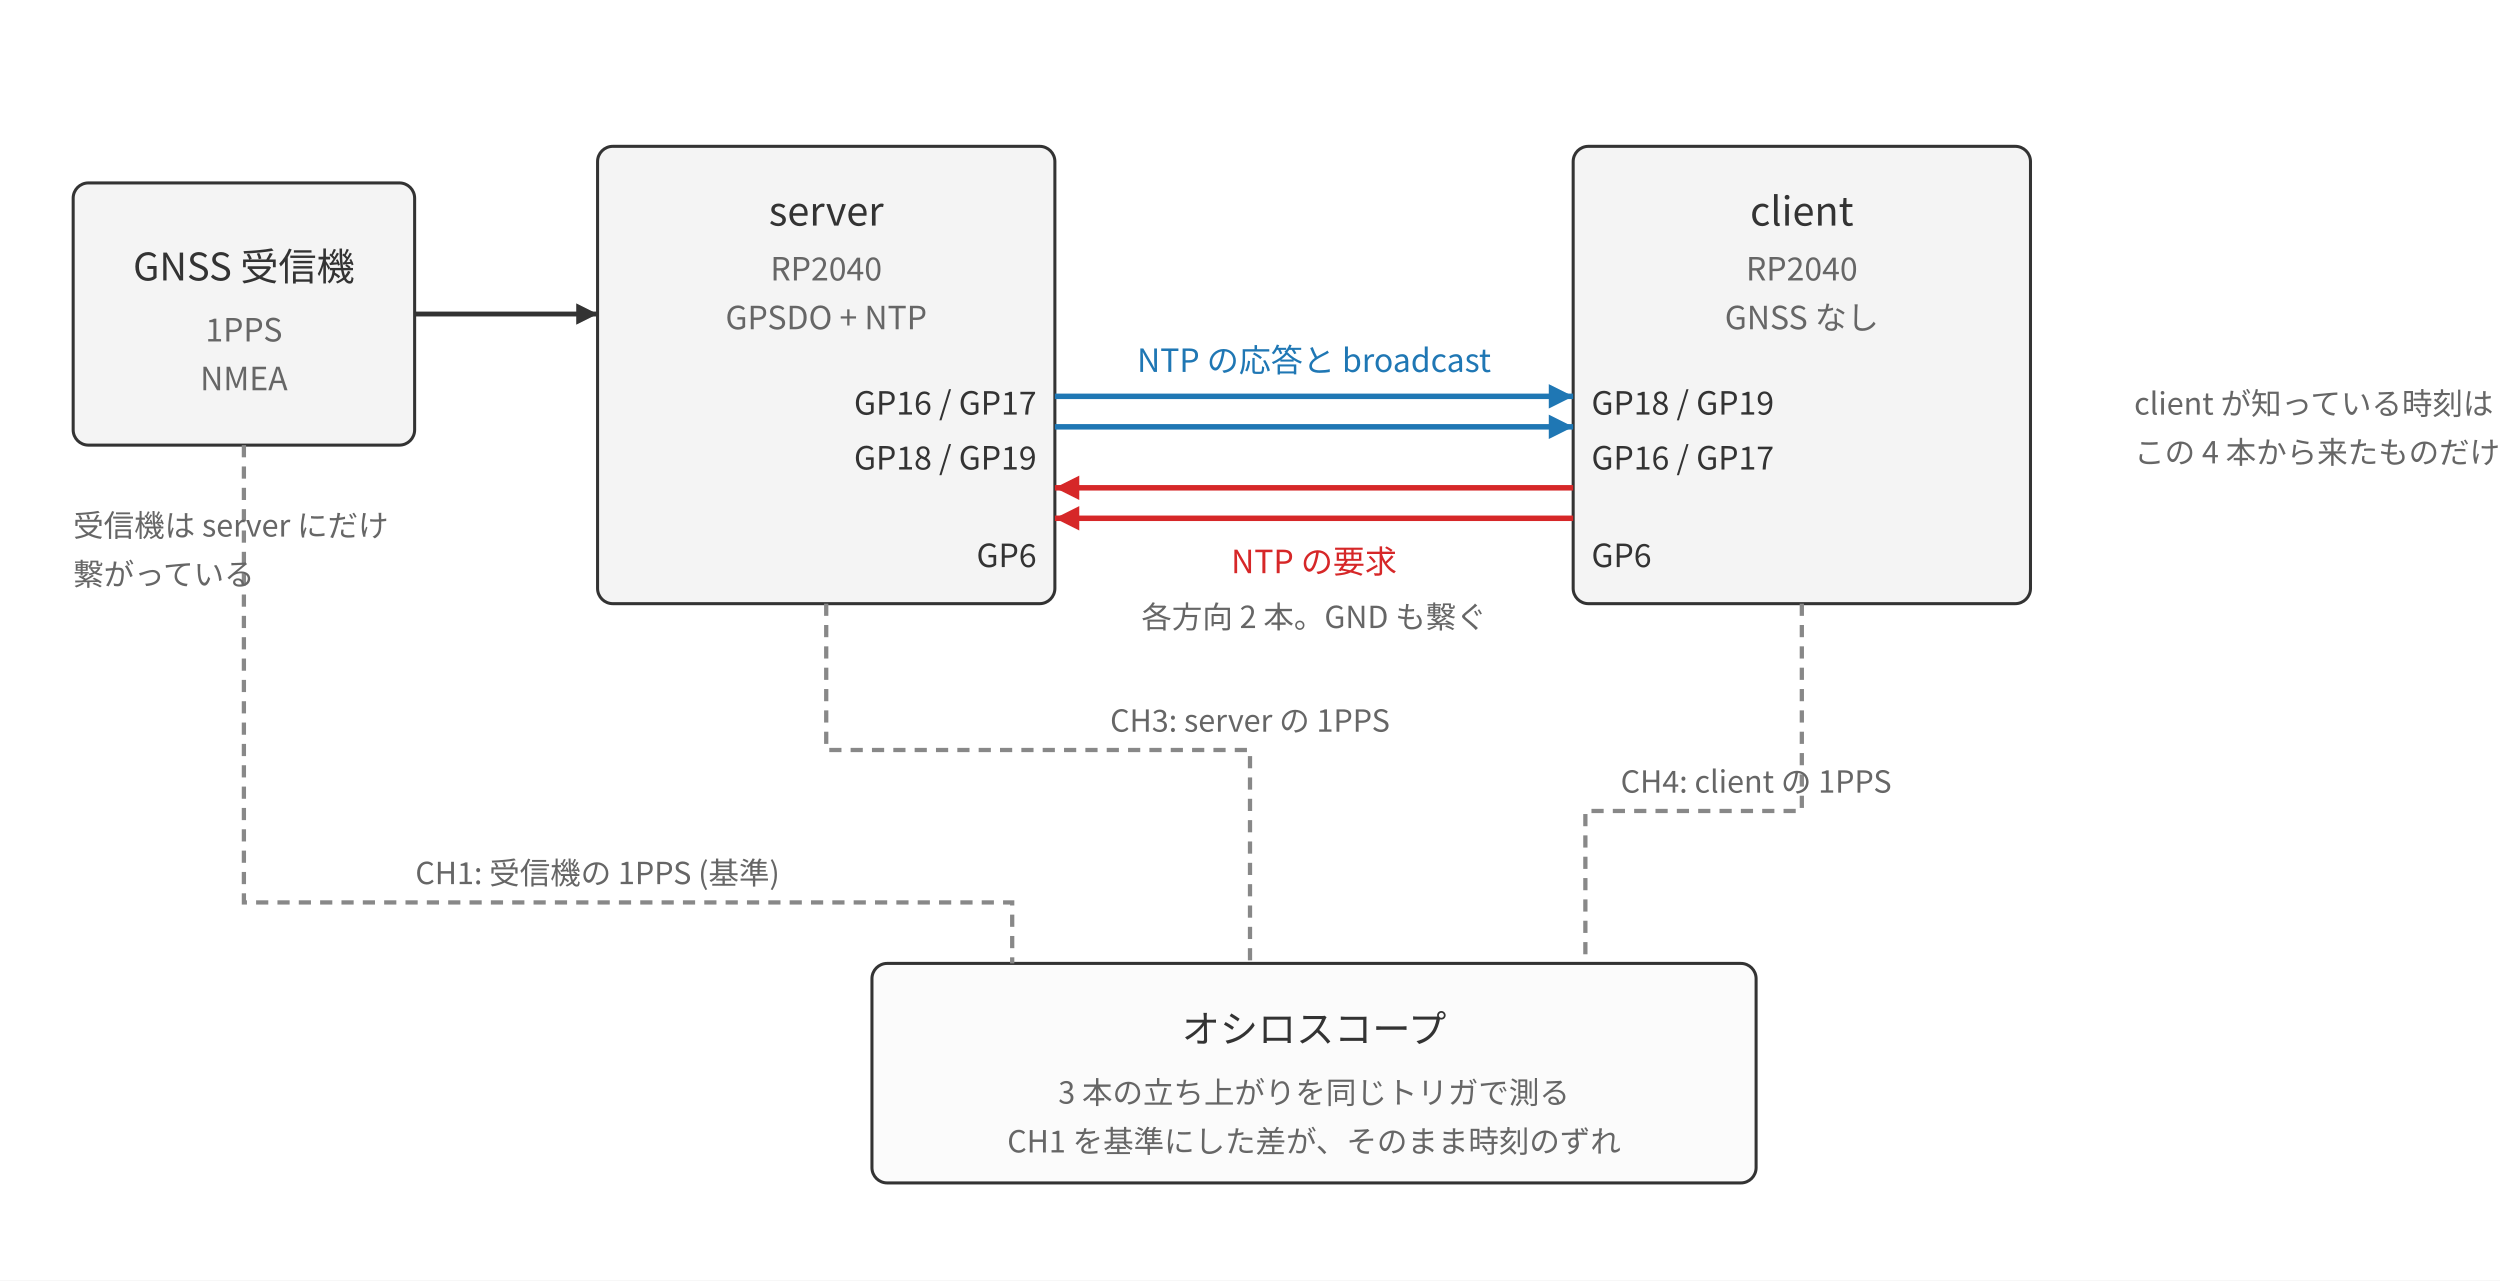
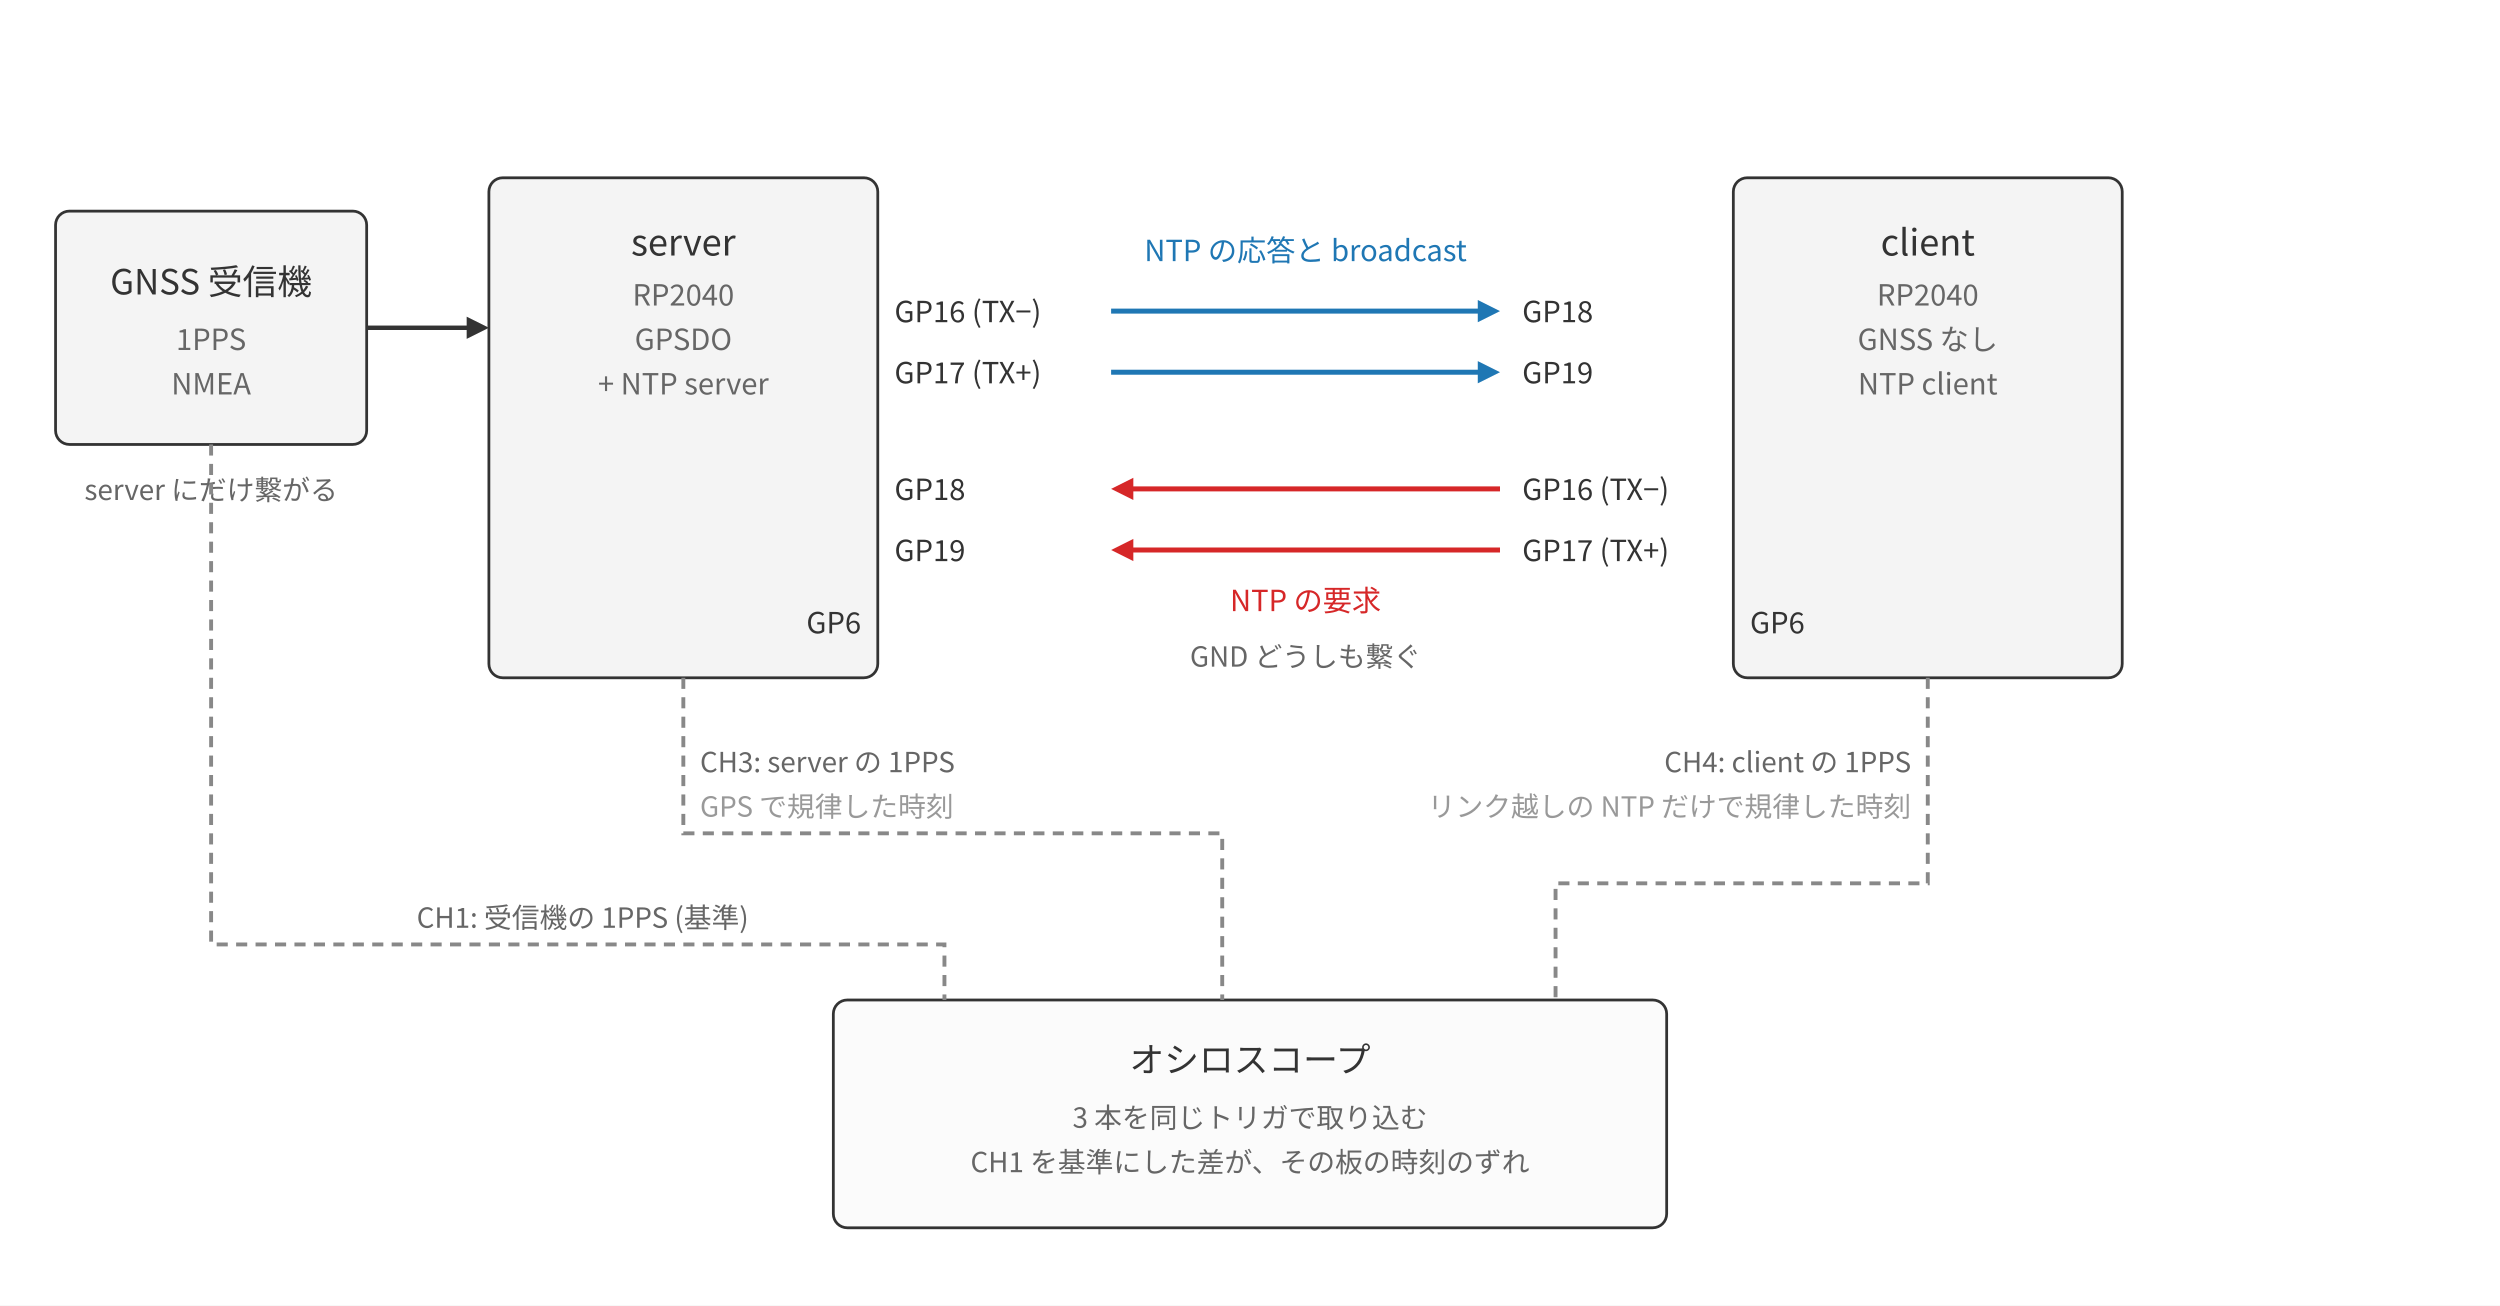
- <svg xmlns="http://www.w3.org/2000/svg" viewBox="0 0 820 420" width="820" height="420" font-family="'Hiragino Sans','Noto Sans CJK JP','Noto Sans JP','Yu Gothic',Meiryo,sans-serif" role="img" aria-label="RP2040 を 2 枚、各方向 2 本ずつの GPIO で直結する。server は GNSS 受信機から 1PPS と NMEA を受け、client は何も持たない。両方の GP6 に出る 1PPS と受信機の 1PPS を、オシロの 3 チャネルで見る">
-   <rect width="820" height="420" fill="#ffffff" />
-   <rect x="24" y="60" width="112" height="86" rx="5" fill="#f4f4f4" stroke="#333" />
-   <text x="80" y="92" font-size="12.5" fill="#333" text-anchor="middle">GNSS 受信機</text>
-   <text x="80" y="112" font-size="10.5" fill="#666" text-anchor="middle">1PPS</text>
-   <text x="80" y="128" font-size="10.5" fill="#666" text-anchor="middle">NMEA</text>
-   <line x1="136" y1="103" x2="196" y2="103" stroke="#333" stroke-width="1.6" />
-   <polygon points="196,103 189,99.5 189,106.5" fill="#333" />
-   <rect x="196" y="48" width="150" height="150" rx="5" fill="#f4f4f4" stroke="#333" />
-   <text x="271" y="74" font-size="13" fill="#333" text-anchor="middle">server</text>
-   <text x="271" y="92" font-size="10.5" fill="#666" text-anchor="middle">RP2040</text>
-   <text x="271" y="108" font-size="10.5" fill="#666" text-anchor="middle">GPSDO + NTP</text>
-   <text x="340" y="136" font-size="10.5" fill="#333" text-anchor="end">GP16 / GP17</text>
-   <text x="340" y="154" font-size="10.5" fill="#333" text-anchor="end">GP18 / GP19</text>
-   <text x="340" y="186" font-size="10.5" fill="#333" text-anchor="end">GP6</text>
-   <rect x="516" y="48" width="150" height="150" rx="5" fill="#f4f4f4" stroke="#333" />
-   <text x="591" y="74" font-size="13" fill="#333" text-anchor="middle">client</text>
-   <text x="591" y="92" font-size="10.5" fill="#666" text-anchor="middle">RP2040</text>
-   <text x="591" y="108" font-size="10.5" fill="#666" text-anchor="middle">GNSS なし</text>
-   <text x="522" y="136" font-size="10.5" fill="#333" text-anchor="start">GP18 / GP19</text>
-   <text x="522" y="154" font-size="10.5" fill="#333" text-anchor="start">GP16 / GP17</text>
-   <text x="522" y="186" font-size="10.5" fill="#333" text-anchor="start">GP6</text>
-   <line x1="346" y1="130" x2="516" y2="130" stroke="#1f77b4" stroke-width="1.8" />
-   <polygon points="516,130 508,126 508,134" fill="#1f77b4" />
-   <line x1="346" y1="140" x2="516" y2="140" stroke="#1f77b4" stroke-width="1.8" />
-   <polygon points="516,140 508,136 508,144" fill="#1f77b4" />
-   <text x="431" y="122" font-size="10.5" fill="#1f77b4" text-anchor="middle">NTP の応答と broadcast</text>
-   <line x1="516" y1="160" x2="346" y2="160" stroke="#d62728" stroke-width="1.8" />
-   <polygon points="346,160 354,156 354,164" fill="#d62728" />
-   <line x1="516" y1="170" x2="346" y2="170" stroke="#d62728" stroke-width="1.8" />
-   <polygon points="346,170 354,166 354,174" fill="#d62728" />
-   <text x="431" y="188" font-size="10.5" fill="#d62728" text-anchor="middle">NTP の要求</text>
-   <text x="431" y="206" font-size="10" fill="#666" text-anchor="middle">各方向 2 本。GND も繋ぐ</text>
-   <rect x="286" y="316" width="290" height="72" rx="5" fill="#fbfbfb" stroke="#333" />
-   <text x="431" y="342" font-size="12.5" fill="#333" text-anchor="middle">オシロスコープ</text>
-   <text x="431" y="362" font-size="10" fill="#666" text-anchor="middle">3 本の立ち上がりを同じトリガで測る</text>
-   <text x="431" y="378" font-size="10" fill="#666" text-anchor="middle">CH1 を基準にした差が、そのまま時刻のずれ</text>
-   <path d="M80 146 L80 296 L332 296 L332 316" fill="none" stroke="#888" stroke-width="1.4" stroke-dasharray="4 3" />
-   <text x="196" y="290" font-size="10" fill="#666" text-anchor="middle">CH1: 受信機の 1PPS (基準)</text>
-   <path d="M271 198 L271 246 L410 246 L410 316" fill="none" stroke="#888" stroke-width="1.4" stroke-dasharray="4 3" />
-   <text x="410" y="240" font-size="10" fill="#666" text-anchor="middle">CH3: server の 1PPS</text>
-   <path d="M591 198 L591 266 L520 266 L520 316" fill="none" stroke="#888" stroke-width="1.4" stroke-dasharray="4 3" />
-   <text x="576" y="260" font-size="10" fill="#666" text-anchor="middle">CH4: client の 1PPS</text>
-   <text x="24" y="176" font-size="10" fill="#666">受信機は server にだけ</text>
-   <text x="24" y="192" font-size="10" fill="#666">繋がっている</text>
-   <text x="700" y="136" font-size="10" fill="#666">client が知っている時刻は</text>
-   <text x="700" y="152" font-size="10" fill="#666">この 4 本から来たものだけ</text>
+ <svg xmlns="http://www.w3.org/2000/svg" viewBox="0 0 900 470" width="900" height="470" font-family="'Hiragino Sans','Noto Sans CJK JP','Noto Sans JP','Yu Gothic',Meiryo,sans-serif" role="img" aria-label="RP2040 を 2 枚、各方向 2 本ずつの GPIO で直結する。server の GP16 が client の GP18 へ、GP17 が GP19 へ、client の GP16 が server の GP18 へ、GP17 が GP19 へ繋がる。GNSS 受信機は server にだけ繋がり、受信機の 1PPS と両方の GP6 をオシロの 3 チャネルで見る">
+   <rect width="900" height="470" fill="#ffffff" />
+   <rect x="20" y="76" width="112" height="84" rx="5" fill="#f4f4f4" stroke="#333" />
+   <text x="76" y="106" font-size="12.5" fill="#333" text-anchor="middle">GNSS 受信機</text>
+   <text x="76" y="126" font-size="10.5" fill="#666" text-anchor="middle">1PPS</text>
+   <text x="76" y="142" font-size="10.5" fill="#666" text-anchor="middle">NMEA</text>
+   <line x1="132" y1="118" x2="172" y2="118" stroke="#333" stroke-width="1.6" />
+   <polygon points="176,118 168,114 168,122" fill="#333" />
+   <text x="76" y="180" font-size="10" fill="#666" text-anchor="middle">server にだけ繋がる</text>
+   <rect x="176" y="64" width="140" height="180" rx="5" fill="#f4f4f4" stroke="#333" />
+   <text x="246" y="92" font-size="13" fill="#333" text-anchor="middle">server</text>
+   <text x="246" y="110" font-size="10.5" fill="#666" text-anchor="middle">RP2040</text>
+   <text x="246" y="126" font-size="10.5" fill="#666" text-anchor="middle">GPSDO</text>
+   <text x="246" y="142" font-size="10.5" fill="#666" text-anchor="middle">+ NTP server</text>
+   <text x="310" y="228" font-size="10.5" fill="#333" text-anchor="end">GP6</text>
+   <rect x="624" y="64" width="140" height="180" rx="5" fill="#f4f4f4" stroke="#333" />
+   <text x="694" y="92" font-size="13" fill="#333" text-anchor="middle">client</text>
+   <text x="694" y="110" font-size="10.5" fill="#666" text-anchor="middle">RP2040</text>
+   <text x="694" y="126" font-size="10.5" fill="#666" text-anchor="middle">GNSS なし</text>
+   <text x="694" y="142" font-size="10.5" fill="#666" text-anchor="middle">NTP client</text>
+   <text x="630" y="228" font-size="10.5" fill="#333" text-anchor="start">GP6</text>
+   <text x="470" y="94" font-size="10.5" fill="#1f77b4" text-anchor="middle">NTP の応答と broadcast</text>
+   <text x="322" y="116" font-size="10.5" fill="#333" text-anchor="start">GP16 (TX−)</text>
+   <line x1="400" y1="112" x2="536" y2="112" stroke="#1f77b4" stroke-width="1.8" />
+   <polygon points="540,112 532,108 532,116" fill="#1f77b4" />
+   <text x="548" y="116" font-size="10.5" fill="#333" text-anchor="start">GP18</text>
+   <text x="322" y="138" font-size="10.5" fill="#333" text-anchor="start">GP17 (TX+)</text>
+   <line x1="400" y1="134" x2="536" y2="134" stroke="#1f77b4" stroke-width="1.8" />
+   <polygon points="540,134 532,130 532,138" fill="#1f77b4" />
+   <text x="548" y="138" font-size="10.5" fill="#333" text-anchor="start">GP19</text>
+   <text x="322" y="180" font-size="10.5" fill="#333" text-anchor="start">GP18</text>
+   <line x1="404" y1="176" x2="540" y2="176" stroke="#d62728" stroke-width="1.8" />
+   <polygon points="400,176 408,172 408,180" fill="#d62728" />
+   <text x="548" y="180" font-size="10.5" fill="#333" text-anchor="start">GP16 (TX−)</text>
+   <text x="322" y="202" font-size="10.5" fill="#333" text-anchor="start">GP19</text>
+   <line x1="404" y1="198" x2="540" y2="198" stroke="#d62728" stroke-width="1.8" />
+   <polygon points="400,198 408,194 408,202" fill="#d62728" />
+   <text x="548" y="202" font-size="10.5" fill="#333" text-anchor="start">GP17 (TX+)</text>
+   <text x="470" y="220" font-size="10.5" fill="#d62728" text-anchor="middle">NTP の要求</text>
+   <text x="470" y="240" font-size="10" fill="#666" text-anchor="middle">GND どうしも繋ぐ</text>
+   <rect x="300" y="360" width="300" height="82" rx="5" fill="#fbfbfb" stroke="#333" />
+   <text x="450" y="386" font-size="12.5" fill="#333" text-anchor="middle">オシロスコープ</text>
+   <text x="450" y="406" font-size="10" fill="#666" text-anchor="middle">3 本を同じトリガで取り込む</text>
+   <text x="450" y="422" font-size="10" fill="#666" text-anchor="middle">CH1 を基準にした差が、その板の時刻のずれ</text>
+   <path d="M76 160 L76 340 L340 340 L340 360" fill="none" stroke="#888" stroke-width="1.4" stroke-dasharray="4 3" />
+   <text x="150" y="334" font-size="10" fill="#666" text-anchor="start">CH1: 受信機の 1PPS (基準)</text>
+   <path d="M246 244 L246 300 L440 300 L440 360" fill="none" stroke="#888" stroke-width="1.4" stroke-dasharray="4 3" />
+   <text x="252" y="278" font-size="10" fill="#666" text-anchor="start">CH3: server の 1PPS</text>
+   <text x="252" y="294" font-size="10" fill="#999" text-anchor="start">GPS で規律した時刻</text>
+   <path d="M694 244 L694 318 L560 318 L560 360" fill="none" stroke="#888" stroke-width="1.4" stroke-dasharray="4 3" />
+   <text x="688" y="278" font-size="10" fill="#666" text-anchor="end">CH4: client の 1PPS</text>
+   <text x="688" y="294" font-size="10" fill="#999" text-anchor="end">リンク越しの NTP だけで規律した時刻</text>
</svg>
